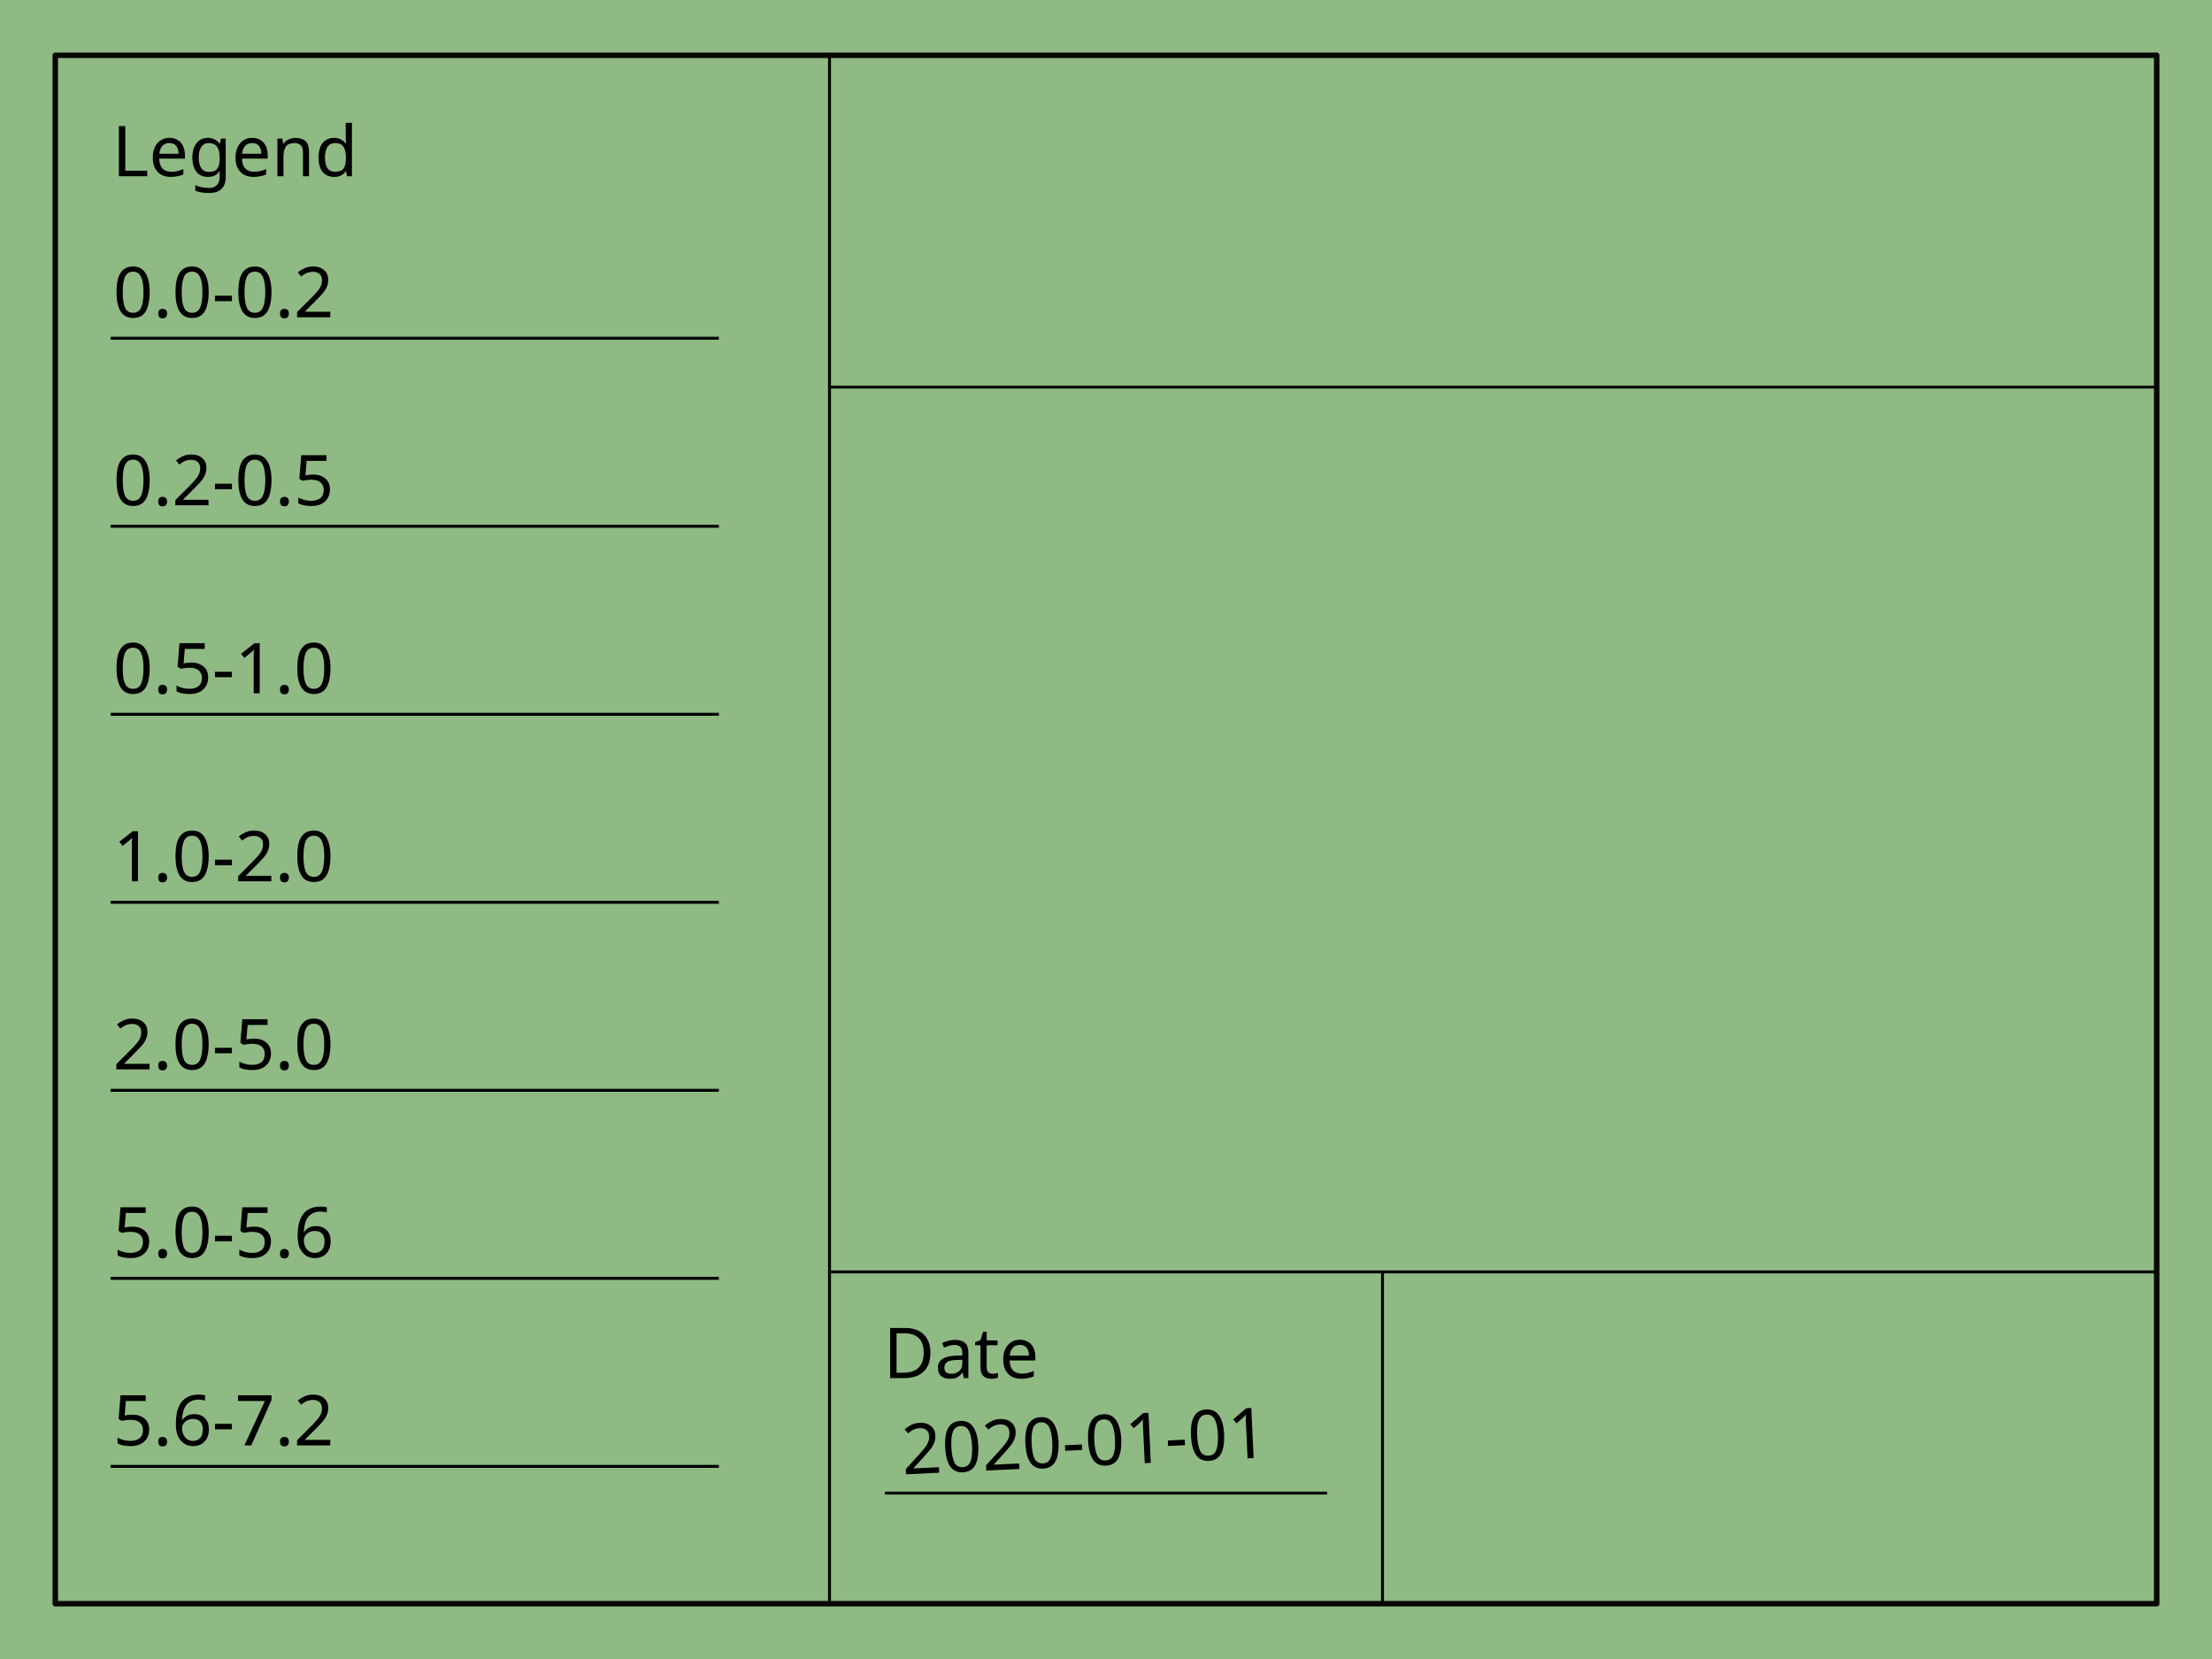
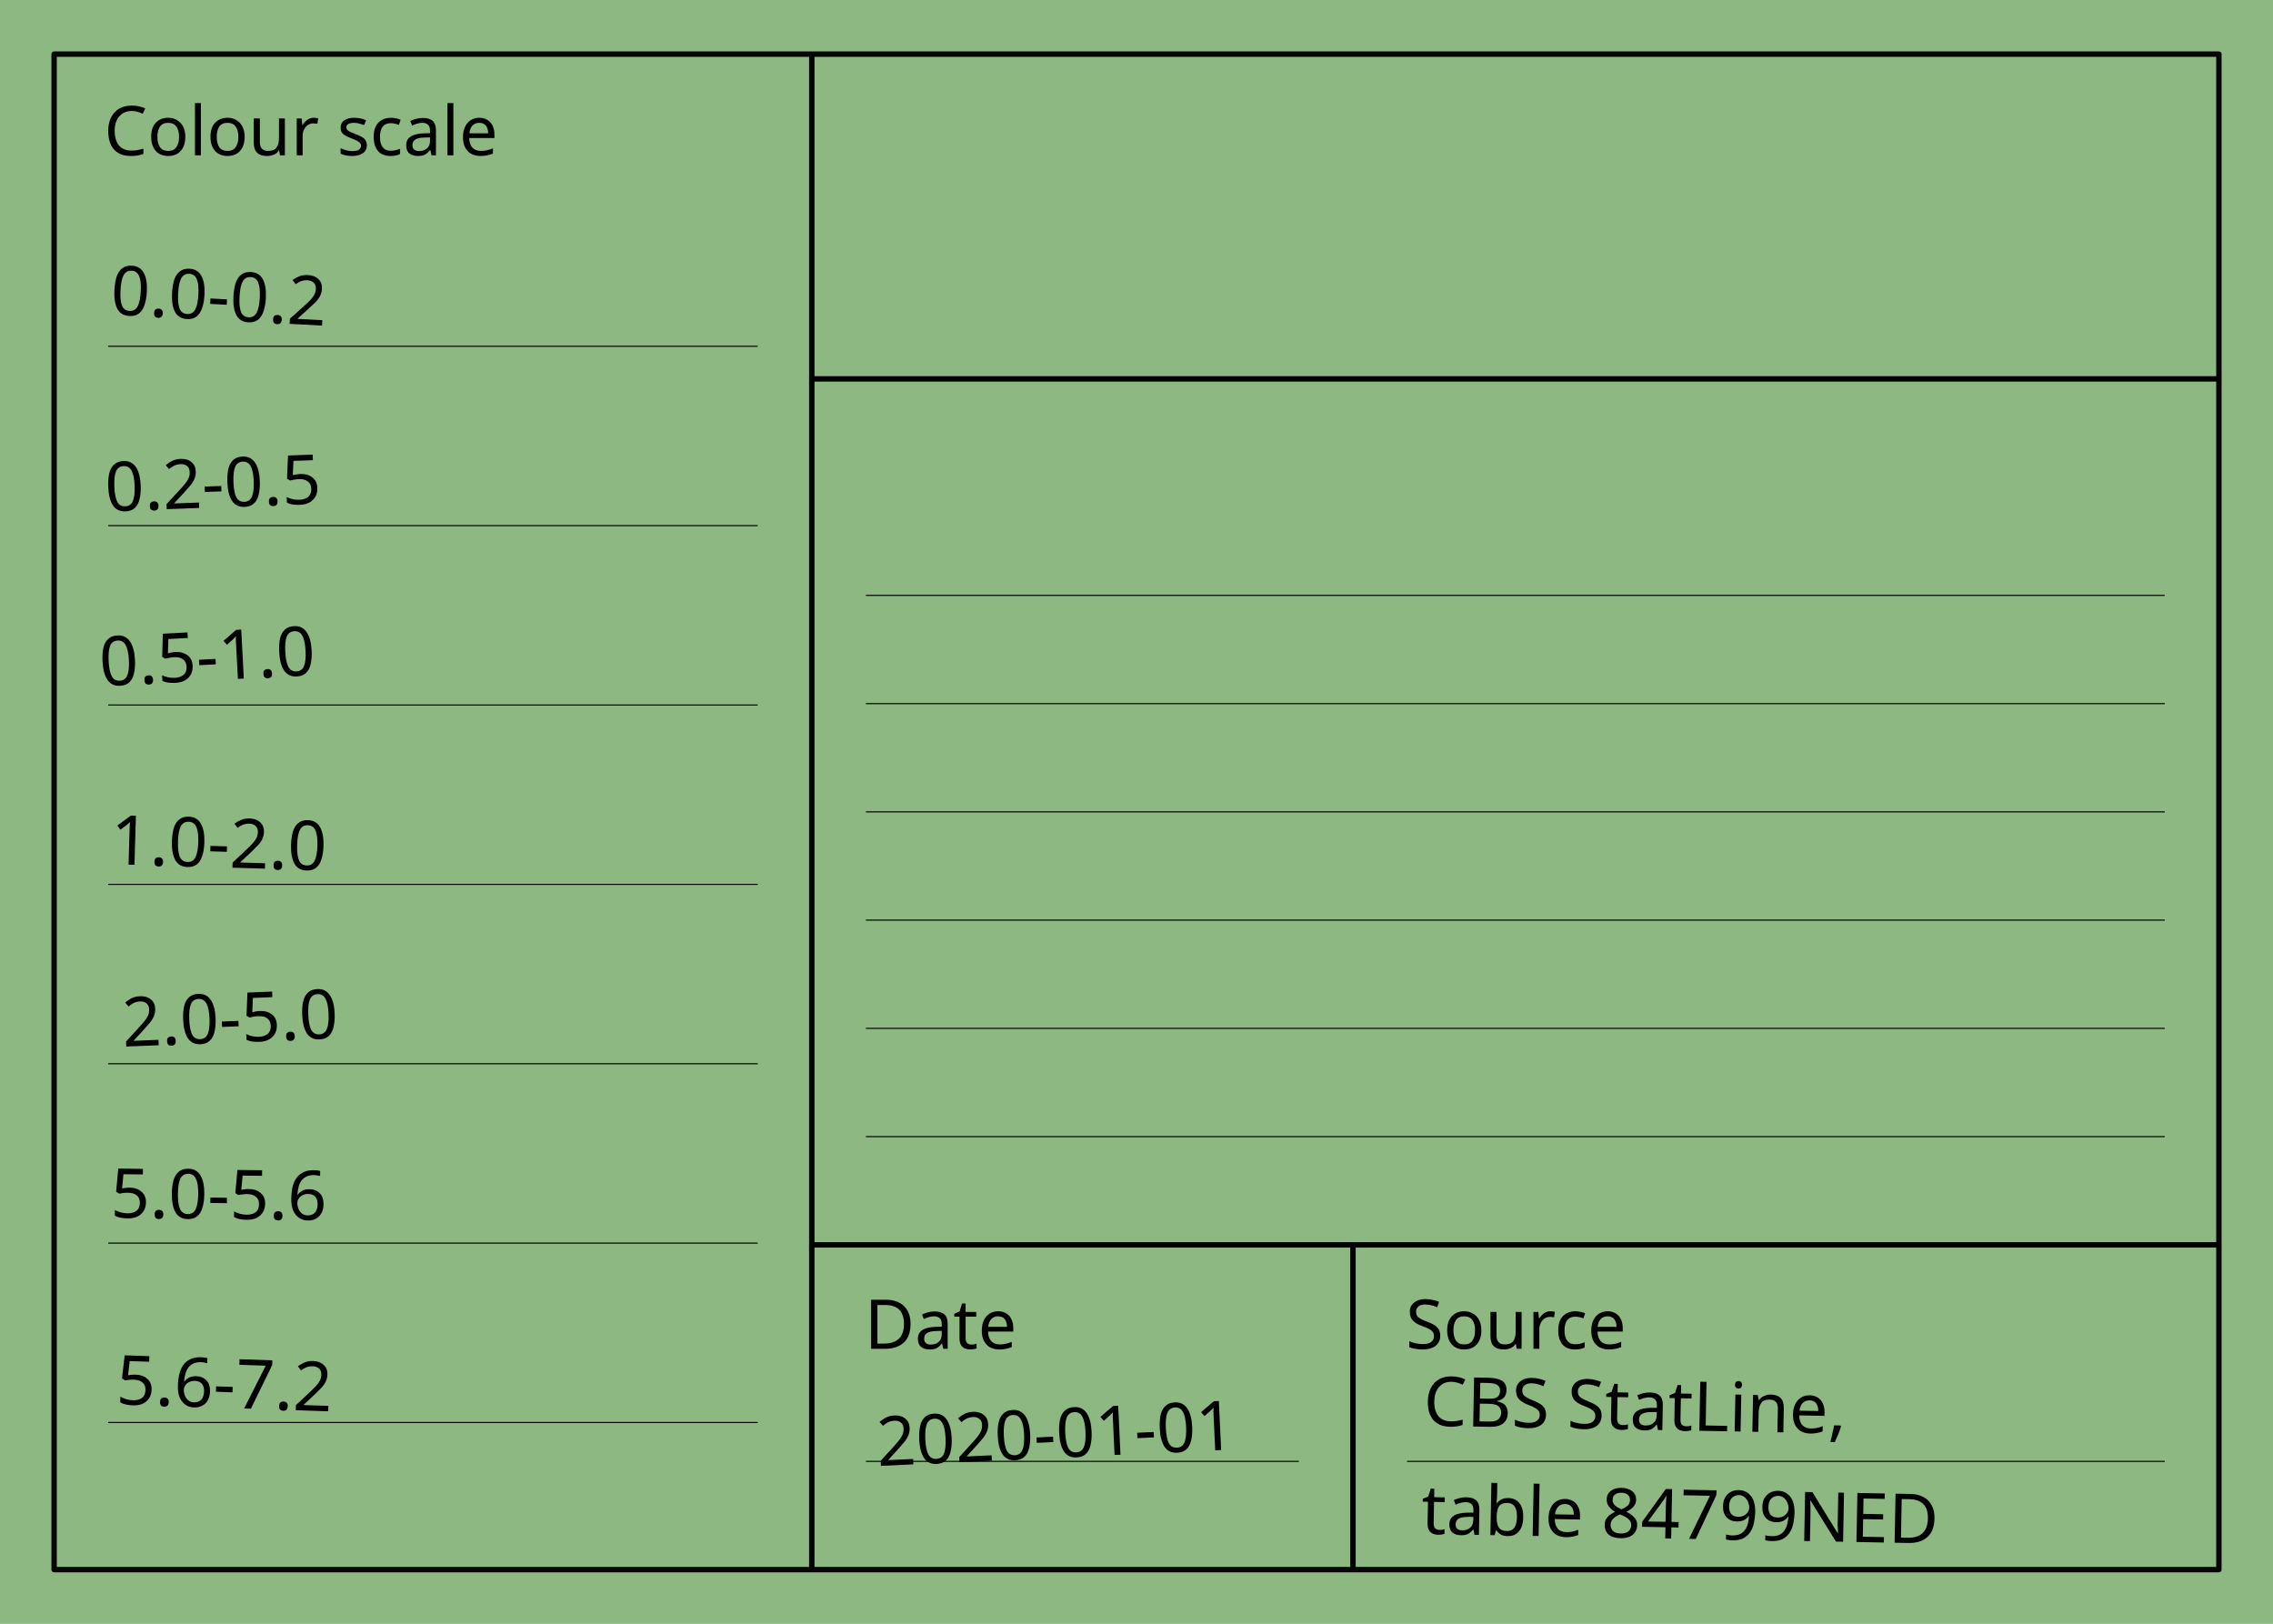
- <svg xmlns="http://www.w3.org/2000/svg" width="200mm" height="150mm" viewBox="0 0 200 150" version="1.1" id="svg8">
+ <svg xmlns="http://www.w3.org/2000/svg" width="210mm" height="150mm" viewBox="0 0 210 150" version="1.1" id="svg8">
  <defs id="defs2" />
+   <g id="layer3" style="display:inline">
+     <rect transform="translate(0,-147)" y="147" x="0" height="150" width="210" id="rect1154" style="opacity:0.96;fill:#b7c8b7;fill-opacity:1;stroke:none;stroke-width:0.5;stroke-linecap:butt;stroke-linejoin:round;stroke-miterlimit:4;stroke-dasharray:none;stroke-dashoffset:0;stroke-opacity:1" />
+     <rect style="opacity:0.96;fill:#8bb77f;fill-opacity:1;stroke:none;stroke-width:0.5;stroke-linecap:butt;stroke-linejoin:round;stroke-miterlimit:4;stroke-dasharray:none;stroke-dashoffset:0;stroke-opacity:1" id="rect4539" width="210" height="150" x="0" y="147" transform="translate(0,-147)" />
+   </g>
+   <g id="layer4" style="display:inline">
+     <g id="g1148" transform="translate(0,0.5750008)">
+       <rect y="115.85" x="-15" height="16.57" width="15" id="rect4541" style="opacity:0.96;fill:#5957df;fill-opacity:1;stroke:none;stroke-width:0.184;stroke-linecap:butt;stroke-linejoin:round;stroke-miterlimit:4;stroke-dasharray:none;stroke-dashoffset:0;stroke-opacity:1" />
+       <rect style="opacity:0.96;fill:#b47fb7;fill-opacity:1;stroke:none;stroke-width:0.184;stroke-linecap:butt;stroke-linejoin:round;stroke-miterlimit:4;stroke-dasharray:none;stroke-dashoffset:0;stroke-opacity:1" id="rect4543" width="15" height="16.57" x="-15" y="99.28" />
+       <rect y="82.71" x="-15" height="16.57" width="15" id="rect4545" style="opacity:0.96;fill:#d798bb;fill-opacity:1;stroke:none;stroke-width:0.184;stroke-linecap:butt;stroke-linejoin:round;stroke-miterlimit:4;stroke-dasharray:none;stroke-dashoffset:0;stroke-opacity:1" />
+       <rect style="opacity:0.96;fill:#ff9f88;fill-opacity:1;stroke:none;stroke-width:0.184;stroke-linecap:butt;stroke-linejoin:round;stroke-miterlimit:4;stroke-dasharray:none;stroke-dashoffset:0;stroke-opacity:1" id="rect4547" width="15" height="16.57" x="-15" y="66.14" />
+       <rect y="49.57" x="-15" height="16.57" width="15" id="rect4549" style="opacity:0.96;fill:#ffcf9a;fill-opacity:1;stroke:none;stroke-width:0.184;stroke-linecap:butt;stroke-linejoin:round;stroke-miterlimit:4;stroke-dasharray:none;stroke-dashoffset:0;stroke-opacity:1" />
+       <rect style="opacity:0.96;fill:#f7dc3f;fill-opacity:1;stroke:none;stroke-width:0.184;stroke-linecap:butt;stroke-linejoin:round;stroke-miterlimit:4;stroke-dasharray:none;stroke-dashoffset:0;stroke-opacity:1" id="rect4551" width="15" height="16.57" x="-15" y="33" />
+       <rect y="16.43" x="-15" height="16.57" width="15" id="rect4553" style="opacity:0.96;fill:#f0f58b;fill-opacity:1;stroke:none;stroke-width:0.184;stroke-linecap:butt;stroke-linejoin:round;stroke-miterlimit:4;stroke-dasharray:none;stroke-dashoffset:0;stroke-opacity:1" />
+     </g>
+   </g>
  <g id="layer1" transform="translate(0,-147)">
-     <rect style="opacity:0.96;fill:#8bb77f;fill-opacity:1;stroke:none;stroke-width:0.5;stroke-linecap:butt;stroke-linejoin:round;stroke-miterlimit:4;stroke-dasharray:none;stroke-dashoffset:0;stroke-opacity:1" id="rect4539" width="200" height="150" x="0" y="147" />
-     <rect style="opacity:0.96;fill:#5957df;fill-opacity:1;stroke:none;stroke-width:0.184;stroke-linecap:butt;stroke-linejoin:round;stroke-miterlimit:4;stroke-dasharray:none;stroke-dashoffset:0;stroke-opacity:1" id="rect4541" width="15" height="17" x="-15" y="265" />
-     <rect y="248" x="-15" height="17" width="15" id="rect4543" style="opacity:0.96;fill:#b47fb7;fill-opacity:1;stroke:none;stroke-width:0.184;stroke-linecap:butt;stroke-linejoin:round;stroke-miterlimit:4;stroke-dasharray:none;stroke-dashoffset:0;stroke-opacity:1" />
-     <rect style="opacity:0.96;fill:#d798bb;fill-opacity:1;stroke:none;stroke-width:0.184;stroke-linecap:butt;stroke-linejoin:round;stroke-miterlimit:4;stroke-dasharray:none;stroke-dashoffset:0;stroke-opacity:1" id="rect4545" width="15" height="17" x="-15" y="231" />
-     <rect y="214" x="-15" height="17" width="15" id="rect4547" style="opacity:0.96;fill:#ff9f88;fill-opacity:1;stroke:none;stroke-width:0.184;stroke-linecap:butt;stroke-linejoin:round;stroke-miterlimit:4;stroke-dasharray:none;stroke-dashoffset:0;stroke-opacity:1" />
-     <rect style="opacity:0.96;fill:#ffcf9a;fill-opacity:1;stroke:none;stroke-width:0.184;stroke-linecap:butt;stroke-linejoin:round;stroke-miterlimit:4;stroke-dasharray:none;stroke-dashoffset:0;stroke-opacity:1" id="rect4549" width="15" height="17" x="-15" y="197" />
-     <rect y="180" x="-15" height="17" width="15" id="rect4551" style="opacity:0.96;fill:#f7dc3f;fill-opacity:1;stroke:none;stroke-width:0.184;stroke-linecap:butt;stroke-linejoin:round;stroke-miterlimit:4;stroke-dasharray:none;stroke-dashoffset:0;stroke-opacity:1" />
-     <rect style="opacity:0.96;fill:#f0f58b;fill-opacity:1;stroke:none;stroke-width:0.184;stroke-linecap:butt;stroke-linejoin:round;stroke-miterlimit:4;stroke-dasharray:none;stroke-dashoffset:0;stroke-opacity:1" id="rect4553" width="15" height="17" x="-15" y="163" />
-     <rect style="opacity:0.96;fill:none;fill-opacity:1;stroke:#000000;stroke-width:0.5;stroke-linecap:butt;stroke-linejoin:round;stroke-miterlimit:4;stroke-dasharray:none;stroke-dashoffset:0;stroke-opacity:1" id="rect4555" width="190" height="140" x="5" y="152" />
-     <text xml:space="preserve" style="font-style:normal;font-variant:normal;font-weight:normal;font-stretch:normal;font-size:10.583px;line-height:1.25;font-family:'Tlwg Typo';-inkscape-font-specification:'Tlwg Typo';letter-spacing:0px;word-spacing:0px;fill:#000000;fill-opacity:1;stroke:none;stroke-width:0.265" x="10.223" y="175.686" id="text4559">
-       <tspan id="tspan4557" x="10.223" y="175.686" style="font-style:normal;font-variant:normal;font-weight:normal;font-stretch:normal;font-size:6.35px;font-family:'Tlwg Typo';-inkscape-font-specification:'Tlwg Typo';stroke-width:0.265">0.0-0.2</tspan>
+     <rect style="opacity:0.96;fill:none;fill-opacity:1;stroke:#000000;stroke-width:0.5;stroke-linecap:butt;stroke-linejoin:round;stroke-miterlimit:4;stroke-dasharray:none;stroke-dashoffset:0;stroke-opacity:1" id="rect4555" width="200" height="140" x="5" y="152" />
+     <path style="fill:none;stroke:#000000;stroke-width:0.1;stroke-linecap:butt;stroke-linejoin:miter;stroke-miterlimit:4;stroke-dasharray:none;stroke-opacity:1" d="M 10,178.987 H 70" id="path4561" />
+     <path id="path4567" d="M 10,195.557 H 70" style="fill:none;stroke:#000000;stroke-width:0.1;stroke-linecap:butt;stroke-linejoin:miter;stroke-miterlimit:4;stroke-dasharray:none;stroke-opacity:1" />
+     <path style="fill:none;stroke:#000000;stroke-width:0.1;stroke-linecap:butt;stroke-linejoin:miter;stroke-miterlimit:4;stroke-dasharray:none;stroke-opacity:1" d="M 10,212.127 H 70" id="path4573" />
+     <path id="path4596" d="M 10,228.697 H 70" style="fill:none;stroke:#000000;stroke-width:0.1;stroke-linecap:butt;stroke-linejoin:miter;stroke-miterlimit:4;stroke-dasharray:none;stroke-opacity:1" />
+     <path style="fill:none;stroke:#000000;stroke-width:0.1;stroke-linecap:butt;stroke-linejoin:miter;stroke-miterlimit:4;stroke-dasharray:none;stroke-opacity:1" d="M 10,245.267 H 70" id="path4602" />
+     <path id="path4608" d="M 10,261.837 H 70" style="fill:none;stroke:#000000;stroke-width:0.1;stroke-linecap:butt;stroke-linejoin:miter;stroke-miterlimit:4;stroke-dasharray:none;stroke-opacity:1" />
+     <path style="fill:none;stroke:#000000;stroke-width:0.1;stroke-linecap:butt;stroke-linejoin:miter;stroke-miterlimit:4;stroke-dasharray:none;stroke-opacity:1" d="M 10,278.407 H 70" id="path4614" />
+     <path style="fill:none;stroke:#000000;stroke-width:0.5;stroke-linecap:butt;stroke-linejoin:miter;stroke-miterlimit:4;stroke-dasharray:none;stroke-opacity:1" d="M 75,152 V 292" id="path4622" />
+     <path style="fill:none;stroke:#000000;stroke-width:0.5;stroke-linecap:butt;stroke-linejoin:miter;stroke-miterlimit:4;stroke-dasharray:none;stroke-opacity:1" d="M 75,182 H 205" id="path868" />
+     <path style="fill:none;stroke:#000000;stroke-width:0.5;stroke-linecap:butt;stroke-linejoin:miter;stroke-miterlimit:4;stroke-dasharray:none;stroke-opacity:1" d="M 75,262 H 205" id="path870" />
+     <path style="fill:none;stroke:#000000;stroke-width:0.5;stroke-linecap:butt;stroke-linejoin:miter;stroke-miterlimit:4;stroke-dasharray:none;stroke-opacity:1" d="m 125,262 v 30" id="path872" />
+     <path style="fill:none;stroke:#000000;stroke-width:0.1;stroke-linecap:butt;stroke-linejoin:miter;stroke-miterlimit:4;stroke-dasharray:none;stroke-opacity:1" d="M 80,282 H 120" id="path878" />
+     <path style="fill:none;stroke:#000000;stroke-width:0.1;stroke-linecap:butt;stroke-linejoin:miter;stroke-miterlimit:4;stroke-dasharray:none;stroke-opacity:1" d="M 80,202 H 200" id="path1041" />
+     <path id="path1043" d="M 80,212 H 200" style="fill:none;stroke:#000000;stroke-width:0.1;stroke-linecap:butt;stroke-linejoin:miter;stroke-miterlimit:4;stroke-dasharray:none;stroke-opacity:1" />
+     <path style="fill:none;stroke:#000000;stroke-width:0.1;stroke-linecap:butt;stroke-linejoin:miter;stroke-miterlimit:4;stroke-dasharray:none;stroke-opacity:1" d="M 80,222 H 200" id="path1045" />
+     <path id="path1047" d="M 80,232 H 200" style="fill:none;stroke:#000000;stroke-width:0.1;stroke-linecap:butt;stroke-linejoin:miter;stroke-miterlimit:4;stroke-dasharray:none;stroke-opacity:1" />
+     <path style="fill:none;stroke:#000000;stroke-width:0.1;stroke-linecap:butt;stroke-linejoin:miter;stroke-miterlimit:4;stroke-dasharray:none;stroke-opacity:1" d="M 80,242 H 200" id="path1049" />
+     <path id="path1051" d="M 80,252 H 200" style="fill:none;stroke:#000000;stroke-width:0.1;stroke-linecap:butt;stroke-linejoin:miter;stroke-miterlimit:4;stroke-dasharray:none;stroke-opacity:1" />
+     <path id="path1073" d="m 130,282 h 70" style="fill:none;stroke:#000000;stroke-width:0.1;stroke-linecap:butt;stroke-linejoin:miter;stroke-miterlimit:4;stroke-dasharray:none;stroke-opacity:1" />
+   </g>
+   <g id="layer2" style="display:inline">
+     <text xml:space="preserve" style="font-style:normal;font-variant:normal;font-weight:normal;font-stretch:normal;font-size:10.583px;line-height:1.25;font-family:'Tlwg Typo';-inkscape-font-specification:'Tlwg Typo';letter-spacing:0px;word-spacing:0px;fill:#000000;fill-opacity:1;stroke:none;stroke-width:0.265" x="11.669" y="28.454" id="text4559" transform="rotate(3.047012)">
+       <tspan id="tspan4557" x="11.669" y="28.454" style="font-style:normal;font-variant:normal;font-weight:normal;font-stretch:normal;font-size:6.35px;font-family:'Tlwg Typo';-inkscape-font-specification:'Tlwg Typo';stroke-width:0.265">0.0-0.2</tspan>
    </text>
-     <path style="fill:none;stroke:#000000;stroke-width:0.265px;stroke-linecap:butt;stroke-linejoin:miter;stroke-opacity:1" d="M 10,177.583 H 65" id="path4561" />
-     <text id="text4565" y="192.686" x="10.223" style="font-style:normal;font-variant:normal;font-weight:normal;font-stretch:normal;font-size:10.583px;line-height:1.25;font-family:'Tlwg Typo';-inkscape-font-specification:'Tlwg Typo';letter-spacing:0px;word-spacing:0px;fill:#000000;fill-opacity:1;stroke:none;stroke-width:0.265" xml:space="preserve">
-       <tspan style="font-style:normal;font-variant:normal;font-weight:normal;font-stretch:normal;font-size:6.35px;font-family:'Tlwg Typo';-inkscape-font-specification:'Tlwg Typo';stroke-width:0.265" y="192.686" x="10.223" id="tspan4563">0.2-0.5</tspan>
+     <text id="text4565" y="47.58" x="7.992" style="font-style:normal;font-variant:normal;font-weight:normal;font-stretch:normal;font-size:10.583px;line-height:1.25;font-family:'Tlwg Typo';-inkscape-font-specification:'Tlwg Typo';letter-spacing:0px;word-spacing:0px;fill:#000000;fill-opacity:1;stroke:none;stroke-width:0.265" xml:space="preserve" transform="rotate(-2.154897)">
+       <tspan style="font-style:normal;font-variant:normal;font-weight:normal;font-stretch:normal;font-size:6.35px;font-family:'Tlwg Typo';-inkscape-font-specification:'Tlwg Typo';stroke-width:0.265" y="47.58" x="7.992" id="tspan4563">0.2-0.5</tspan>
    </text>
-     <path id="path4567" d="M 10,194.583 H 65" style="fill:none;stroke:#000000;stroke-width:0.265px;stroke-linecap:butt;stroke-linejoin:miter;stroke-opacity:1" />
-     <text xml:space="preserve" style="font-style:normal;font-variant:normal;font-weight:normal;font-stretch:normal;font-size:10.583px;line-height:1.25;font-family:'Tlwg Typo';-inkscape-font-specification:'Tlwg Typo';letter-spacing:0px;word-spacing:0px;fill:#000000;fill-opacity:1;stroke:none;stroke-width:0.265" x="10.223" y="209.686" id="text4571">
-       <tspan id="tspan4569" x="10.223" y="209.686" style="font-style:normal;font-variant:normal;font-weight:normal;font-stretch:normal;font-size:6.35px;font-family:'Tlwg Typo';-inkscape-font-specification:'Tlwg Typo';stroke-width:0.265">0.5-1.0</tspan>
+     <text xml:space="preserve" style="font-style:normal;font-variant:normal;font-weight:normal;font-stretch:normal;font-size:10.583px;line-height:1.25;font-family:'Tlwg Typo';-inkscape-font-specification:'Tlwg Typo';letter-spacing:0px;word-spacing:0px;fill:#000000;fill-opacity:1;stroke:none;stroke-width:0.265" x="-1.811" y="210.582" id="text4571" transform="rotate(-3.019377,-2788.83,-73.5005)">
+       <tspan id="tspan4569" x="-1.811" y="210.582" style="font-style:normal;font-variant:normal;font-weight:normal;font-stretch:normal;font-size:6.35px;font-family:'Tlwg Typo';-inkscape-font-specification:'Tlwg Typo';stroke-width:0.265">0.5-1.0</tspan>
    </text>
-     <path style="fill:none;stroke:#000000;stroke-width:0.265px;stroke-linecap:butt;stroke-linejoin:miter;stroke-opacity:1" d="M 10,211.583 H 65" id="path4573" />
-     <text id="text4594" y="226.686" x="10.223" style="font-style:normal;font-variant:normal;font-weight:normal;font-stretch:normal;font-size:10.583px;line-height:1.25;font-family:'Tlwg Typo';-inkscape-font-specification:'Tlwg Typo';letter-spacing:0px;word-spacing:0px;fill:#000000;fill-opacity:1;stroke:none;stroke-width:0.265" xml:space="preserve">
-       <tspan style="font-style:normal;font-variant:normal;font-weight:normal;font-stretch:normal;font-size:6.35px;font-family:'Tlwg Typo';-inkscape-font-specification:'Tlwg Typo';stroke-width:0.265" y="226.686" x="10.223" id="tspan4592">1.0-2.0</tspan>
+     <text id="text4594" y="79.49" x="12.51" style="font-style:normal;font-variant:normal;font-weight:normal;font-stretch:normal;font-size:10.583px;line-height:1.25;font-family:'Tlwg Typo';-inkscape-font-specification:'Tlwg Typo';letter-spacing:0px;word-spacing:0px;fill:#000000;fill-opacity:1;stroke:none;stroke-width:0.265" xml:space="preserve" transform="rotate(1.681265)">
+       <tspan style="font-style:normal;font-variant:normal;font-weight:normal;font-stretch:normal;font-size:6.35px;font-family:'Tlwg Typo';-inkscape-font-specification:'Tlwg Typo';stroke-width:0.265" y="79.49" x="12.51" id="tspan4592">1.0-2.0</tspan>
    </text>
-     <path id="path4596" d="M 10,228.583 H 65" style="fill:none;stroke:#000000;stroke-width:0.265px;stroke-linecap:butt;stroke-linejoin:miter;stroke-opacity:1" />
-     <text xml:space="preserve" style="font-style:normal;font-variant:normal;font-weight:normal;font-stretch:normal;font-size:10.583px;line-height:1.25;font-family:'Tlwg Typo';-inkscape-font-specification:'Tlwg Typo';letter-spacing:0px;word-spacing:0px;fill:#000000;fill-opacity:1;stroke:none;stroke-width:0.265" x="10.223" y="243.686" id="text4600">
-       <tspan id="tspan4598" x="10.223" y="243.686" style="font-style:normal;font-variant:normal;font-weight:normal;font-stretch:normal;font-size:6.35px;font-family:'Tlwg Typo';-inkscape-font-specification:'Tlwg Typo';stroke-width:0.265">2.0-5.0</tspan>
+     <text xml:space="preserve" style="font-style:normal;font-variant:normal;font-weight:normal;font-stretch:normal;font-size:10.583px;line-height:1.25;font-family:'Tlwg Typo';-inkscape-font-specification:'Tlwg Typo';letter-spacing:0px;word-spacing:0px;fill:#000000;fill-opacity:1;stroke:none;stroke-width:0.265" x="7.461" y="97.069" id="text4600" transform="rotate(-2.310943)">
+       <tspan id="tspan4598" x="7.461" y="97.069" style="font-style:normal;font-variant:normal;font-weight:normal;font-stretch:normal;font-size:6.35px;font-family:'Tlwg Typo';-inkscape-font-specification:'Tlwg Typo';stroke-width:0.265">2.0-5.0</tspan>
    </text>
-     <path style="fill:none;stroke:#000000;stroke-width:0.265px;stroke-linecap:butt;stroke-linejoin:miter;stroke-opacity:1" d="M 10,245.583 H 65" id="path4602" />
-     <text id="text4606" y="260.686" x="10.223" style="font-style:normal;font-variant:normal;font-weight:normal;font-stretch:normal;font-size:10.583px;line-height:1.25;font-family:'Tlwg Typo';-inkscape-font-specification:'Tlwg Typo';letter-spacing:0px;word-spacing:0px;fill:#000000;fill-opacity:1;stroke:none;stroke-width:0.265" xml:space="preserve">
-       <tspan style="font-style:normal;font-variant:normal;font-weight:normal;font-stretch:normal;font-size:6.35px;font-family:'Tlwg Typo';-inkscape-font-specification:'Tlwg Typo';stroke-width:0.265" y="260.686" x="10.223" id="tspan4604">5.0-5.6</tspan>
+     <text id="text4606" y="112.35" x="11.492" style="font-style:normal;font-variant:normal;font-weight:normal;font-stretch:normal;font-size:10.583px;line-height:1.25;font-family:'Tlwg Typo';-inkscape-font-specification:'Tlwg Typo';letter-spacing:0px;word-spacing:0px;fill:#000000;fill-opacity:1;stroke:none;stroke-width:0.265" xml:space="preserve" transform="rotate(0.6576745)">
+       <tspan style="font-style:normal;font-variant:normal;font-weight:normal;font-stretch:normal;font-size:6.35px;font-family:'Tlwg Typo';-inkscape-font-specification:'Tlwg Typo';stroke-width:0.265" y="112.35" x="11.492" id="tspan4604">5.0-5.6</tspan>
    </text>
-     <path id="path4608" d="M 10,262.583 H 65" style="fill:none;stroke:#000000;stroke-width:0.265px;stroke-linecap:butt;stroke-linejoin:miter;stroke-opacity:1" />
-     <text xml:space="preserve" style="font-style:normal;font-variant:normal;font-weight:normal;font-stretch:normal;font-size:10.583px;line-height:1.25;font-family:'Tlwg Typo';-inkscape-font-specification:'Tlwg Typo';letter-spacing:0px;word-spacing:0px;fill:#000000;fill-opacity:1;stroke:none;stroke-width:0.265" x="10.223" y="277.686" id="text4612">
-       <tspan id="tspan4610" x="10.223" y="277.686" style="font-style:normal;font-variant:normal;font-weight:normal;font-stretch:normal;font-size:6.35px;font-family:'Tlwg Typo';-inkscape-font-specification:'Tlwg Typo';stroke-width:0.265">5.6-7.2</tspan>
+     <text xml:space="preserve" style="font-style:normal;font-variant:normal;font-weight:normal;font-stretch:normal;font-size:10.583px;line-height:1.25;font-family:'Tlwg Typo';-inkscape-font-specification:'Tlwg Typo';letter-spacing:0px;word-spacing:0px;fill:#000000;fill-opacity:1;stroke:none;stroke-width:0.265" x="15.08" y="129.271" id="text4612" transform="rotate(1.940217)">
+       <tspan id="tspan4610" x="15.08" y="129.271" style="font-style:normal;font-variant:normal;font-weight:normal;font-stretch:normal;font-size:6.35px;font-family:'Tlwg Typo';-inkscape-font-specification:'Tlwg Typo';stroke-width:0.265">5.6-7.2</tspan>
    </text>
-     <path style="fill:none;stroke:#000000;stroke-width:0.265px;stroke-linecap:butt;stroke-linejoin:miter;stroke-opacity:1" d="M 10,279.583 H 65" id="path4614" />
-     <path style="fill:none;stroke:#000000;stroke-width:0.265px;stroke-linecap:butt;stroke-linejoin:miter;stroke-opacity:1" d="m 75,152 0,140" id="path4622" />
-     <flowRoot xml:space="preserve" id="flowRoot4624" style="font-style:normal;font-weight:normal;font-size:24px;line-height:1.25;font-family:sans-serif;letter-spacing:0px;word-spacing:0px;fill:#000000;fill-opacity:1;stroke:none" transform="matrix(0.2645833,0,0,0.2645833,0,145.9417)">
+     <text xml:space="preserve" style="font-style:normal;font-variant:normal;font-weight:normal;font-stretch:normal;font-size:6.35px;line-height:1.25;font-family:'Universalis ADF Std';-inkscape-font-specification:'Universalis ADF Std';letter-spacing:0px;word-spacing:0px;fill:#000000;fill-opacity:1;stroke:none;stroke-width:0.265" x="9.611" y="14.347" id="text4666">
+       <tspan x="9.611" y="14.347" style="font-style:normal;font-variant:normal;font-weight:normal;font-stretch:normal;font-family:'Universalis ADF Std';-inkscape-font-specification:'Universalis ADF Std';stroke-width:0.265" id="tspan1150">Colour scale</tspan>
+     </text>
+     <flowRoot xml:space="preserve" id="flowRoot4624" style="font-style:normal;font-weight:normal;font-size:24px;line-height:1.25;font-family:sans-serif;letter-spacing:0px;word-spacing:0px;fill:#000000;fill-opacity:1;stroke:none" transform="matrix(0.2645833,0,0,0.2645833,0,-1.587507)">
      <flowRegion id="flowRegion4626">
        <rect id="rect4628" width="415.748" height="491.339" x="302.362" y="37.795" />
      </flowRegion>
      <flowPara id="flowPara4644" style="font-style:normal;font-variant:normal;font-weight:normal;font-stretch:normal;font-size:42.667px;font-family:'Universalis ADF Std';-inkscape-font-specification:'Universalis ADF Std'">Rotterdam</flowPara>
-       <flowPara style="font-style:normal;font-variant:normal;font-weight:normal;font-stretch:normal;font-size:24px;font-family:'Universalis ADF Std';-inkscape-font-specification:'Universalis ADF Std'" id="flowPara4662">Districts in the municipality of Rotterdam</flowPara>
-       <flowPara id="flowPara4640" />
-       <flowPara id="flowPara4658" />
-       <flowPara id="flowPara4642" style="font-style:normal;font-variant:normal;font-weight:normal;font-stretch:normal;font-family:'Universalis ADF Std';-inkscape-font-specification:'Universalis ADF Std'">Statistic:</flowPara>
-       <flowPara id="flowPara4648" style="font-style:normal;font-variant:normal;font-weight:normal;font-stretch:normal;font-size:21.333px;font-family:'Special Elite';-inkscape-font-specification:'Special Elite';fill:#000000">Number of business locations per square kilometre.</flowPara>
-       <flowPara id="flowPara4650" style="font-style:normal;font-variant:normal;font-weight:normal;font-stretch:normal;font-family:'Special Elite';-inkscape-font-specification:'Special Elite';fill:#4d4d4d" />
-       <flowPara id="flowPara4654" style="font-style:normal;font-variant:normal;font-weight:normal;font-stretch:normal;font-family:'Tlwg Typo';-inkscape-font-specification:'Tlwg Typo'" />
+       <flowPara id="flowPara4654" style="font-style:normal;font-variant:normal;font-weight:normal;font-stretch:normal;font-size:24px;font-family:'Universalis ADF Std';-inkscape-font-specification:'Universalis ADF Std';fill:#000000">Districts in the municipality of Rotterdam</flowPara>
    </flowRoot>
-     <text xml:space="preserve" style="font-style:normal;font-variant:normal;font-weight:normal;font-stretch:normal;font-size:6.35px;line-height:1.25;font-family:'Universalis ADF Std';-inkscape-font-specification:'Universalis ADF Std';letter-spacing:0px;word-spacing:0px;fill:#000000;fill-opacity:1;stroke:none;stroke-width:0.265" x="10.14" y="162.934" id="text4666">
-       <tspan id="tspan4664" x="10.14" y="162.934" style="font-style:normal;font-variant:normal;font-weight:normal;font-stretch:normal;font-family:'Universalis ADF Std';-inkscape-font-specification:'Universalis ADF Std';stroke-width:0.265">Legend</tspan>
-     </text>
-     <text xml:space="preserve" style="font-style:normal;font-weight:normal;font-size:6.35px;line-height:1.25;font-family:sans-serif;letter-spacing:0px;word-spacing:0px;fill:#000000;fill-opacity:1;stroke:none;stroke-width:0.265" x="20" y="245.175" id="text4670">
-       <tspan id="tspan4668" x="20" y="245.175" style="stroke-width:0.265"> </tspan>
-     </text>
-     <path style="fill:none;stroke:#000000;stroke-width:0.265px;stroke-linecap:butt;stroke-linejoin:miter;stroke-opacity:1" d="m 75,182 c 120,0 120,0 120,0" id="path868" />
-     <path style="fill:none;stroke:#000000;stroke-width:0.265px;stroke-linecap:butt;stroke-linejoin:miter;stroke-opacity:1" d="M 75,262 H 195" id="path870" />
-     <path style="fill:none;stroke:#000000;stroke-width:0.265px;stroke-linecap:butt;stroke-linejoin:miter;stroke-opacity:1" d="m 125,262 v 30" id="path872" />
-     <text id="text876" y="271.602" x="79.876" style="font-style:normal;font-variant:normal;font-weight:normal;font-stretch:normal;font-size:6.35px;line-height:1.25;font-family:'Universalis ADF Std';-inkscape-font-specification:'Universalis ADF Std';letter-spacing:0px;word-spacing:0px;fill:#000000;fill-opacity:1;stroke:none;stroke-width:0.265" xml:space="preserve">
+     <flowRoot transform="matrix(0.2645833,0,0,0.2645833,0,29.51989)" style="font-style:normal;font-weight:normal;font-size:24px;line-height:1.25;font-family:sans-serif;letter-spacing:0px;word-spacing:0px;fill:#000000;fill-opacity:1;stroke:none" id="flowRoot997" xml:space="preserve">
+       <flowRegion id="flowRegion979">
+         <rect y="37.795" x="302.362" height="491.339" width="415.748" id="rect977" />
+       </flowRegion>
+       <flowPara style="font-style:normal;font-variant:normal;font-weight:normal;font-stretch:normal;font-family:'Universalis ADF Std';-inkscape-font-specification:'Universalis ADF Std'" id="flowPara989">Statistic shown:</flowPara>
+       <flowPara style="font-style:normal;font-variant:normal;font-weight:normal;font-stretch:normal;font-size:21.333px;font-family:'Special Elite';-inkscape-font-specification:'Special Elite';fill:#000000" id="flowPara991" />
+       <flowPara style="font-style:normal;font-variant:normal;font-weight:normal;font-stretch:normal;font-family:'Special Elite';-inkscape-font-specification:'Special Elite';fill:#4d4d4d" id="flowPara993" />
+       <flowPara style="font-style:normal;font-variant:normal;font-weight:normal;font-stretch:normal;font-family:'Tlwg Typo';-inkscape-font-specification:'Tlwg Typo'" id="flowPara995" />
+     </flowRoot>
+     <flowRoot xml:space="preserve" id="flowRoot1065" style="font-style:normal;font-weight:normal;font-size:24px;line-height:37.795px;font-family:sans-serif;letter-spacing:0px;word-spacing:0px;fill:#000000;fill-opacity:1;stroke:none" transform="matrix(0.2645713,-0.00252759,0.00252759,0.2645713,-0.3784987,38.00375)">
+       <flowRegion id="flowRegion1055" style="line-height:37.795px">
+         <rect id="rect1053" width="415.748" height="491.339" x="302.362" y="37.795" style="line-height:37.795px" />
+       </flowRegion>
+       <flowPara id="flowPara1059" style="font-style:normal;font-variant:normal;font-weight:normal;font-stretch:normal;font-size:24px;line-height:37.795px;font-family:'Tlwg Typo';-inkscape-font-specification:'Tlwg Typo';fill:#000000">Number of business locations per square kilometre.</flowPara>
+       <flowPara id="flowPara1061" style="font-style:normal;font-variant:normal;font-weight:normal;font-stretch:normal;font-size:24px;line-height:37.795px;font-family:'Tlwg Typo';-inkscape-font-specification:'Tlwg Typo';fill:#4d4d4d" />
+       <flowPara id="flowPara1063" style="font-style:normal;font-variant:normal;font-weight:normal;font-stretch:normal;font-size:24px;line-height:37.795px;font-family:'Tlwg Typo';-inkscape-font-specification:'Tlwg Typo'" />
+     </flowRoot>
+     <text transform="translate(0,-147)" id="text876" y="271.602" x="79.876" style="font-style:normal;font-variant:normal;font-weight:normal;font-stretch:normal;font-size:6.35px;line-height:1.25;font-family:'Universalis ADF Std';-inkscape-font-specification:'Universalis ADF Std';letter-spacing:0px;word-spacing:0px;fill:#000000;fill-opacity:1;stroke:none;stroke-width:0.265" xml:space="preserve">
      <tspan style="font-style:normal;font-variant:normal;font-weight:normal;font-stretch:normal;font-family:'Universalis ADF Std';-inkscape-font-specification:'Universalis ADF Std';stroke-width:0.265" y="271.602" x="79.876" id="tspan874">Date</tspan>
    </text>
-     <path style="fill:none;stroke:#000000;stroke-width:0.265px;stroke-linecap:butt;stroke-linejoin:miter;stroke-opacity:1" d="M 80,282 H 120" id="path878" />
-     <text xml:space="preserve" style="font-style:normal;font-variant:normal;font-weight:normal;font-stretch:normal;font-size:6.35px;line-height:1.25;font-family:'Tlwg Typo';-inkscape-font-specification:'Tlwg Typo';letter-spacing:0px;word-spacing:0px;fill:#000000;fill-opacity:1;stroke:none;stroke-width:0.265" x="68.469" y="283.811" id="text882" transform="rotate(-2.671237)">
-       <tspan id="tspan880" x="68.469" y="283.811" style="font-style:normal;font-variant:normal;font-weight:normal;font-stretch:normal;font-family:'Tlwg Typo';-inkscape-font-specification:'Tlwg Typo';stroke-width:0.265">2020-01-01</tspan>
+     <text xml:space="preserve" style="font-style:normal;font-variant:normal;font-weight:normal;font-stretch:normal;font-size:6.35px;line-height:1.25;font-family:'Tlwg Typo';-inkscape-font-specification:'Tlwg Typo';letter-spacing:0px;word-spacing:0px;fill:#000000;fill-opacity:1;stroke:none;stroke-width:0.265" x="74.693" y="139.06" id="text882" transform="rotate(-2.671237)">
+       <tspan id="tspan880" x="74.693" y="139.06" style="font-style:normal;font-variant:normal;font-weight:normal;font-stretch:normal;font-size:6.35px;font-family:'Tlwg Typo';-inkscape-font-specification:'Tlwg Typo';stroke-width:0.265">2020-01-01</tspan>
+     </text>
+     <text transform="translate(0,-147)" xml:space="preserve" style="font-style:normal;font-variant:normal;font-weight:normal;font-stretch:normal;font-size:6.35px;line-height:1.25;font-family:'Universalis ADF Std';-inkscape-font-specification:'Universalis ADF Std';letter-spacing:0px;word-spacing:0px;fill:#000000;fill-opacity:1;stroke:none;stroke-width:0.265" x="129.876" y="271.602" id="text1071">
+       <tspan id="tspan1069" x="129.876" y="271.602" style="font-style:normal;font-variant:normal;font-weight:normal;font-stretch:normal;font-family:'Universalis ADF Std';-inkscape-font-specification:'Universalis ADF Std';stroke-width:0.265">Source</tspan>
+     </text>
+     <text transform="rotate(1.080205,7796.881,-73.49782)" id="text1077" y="276.164" x="136.713" style="font-style:normal;font-variant:normal;font-weight:normal;font-stretch:normal;font-size:6.35px;line-height:1.25;font-family:'Tlwg Typo';-inkscape-font-specification:'Tlwg Typo';letter-spacing:0px;word-spacing:0px;fill:#000000;fill-opacity:1;stroke:none;stroke-width:0.265" xml:space="preserve">
+       <tspan style="font-style:normal;font-variant:normal;font-weight:normal;font-stretch:normal;font-size:6.35px;line-height:10px;font-family:'Tlwg Typo';-inkscape-font-specification:'Tlwg Typo';stroke-width:0.265" y="276.164" x="136.713" id="tspan1075">CBS StatLine, </tspan>
+       <tspan style="font-style:normal;font-variant:normal;font-weight:normal;font-stretch:normal;font-size:6.35px;line-height:10px;font-family:'Tlwg Typo';-inkscape-font-specification:'Tlwg Typo';stroke-width:0.265" y="286.164" x="136.713" id="tspan1079">table 84799NED</tspan>
    </text>
  </g>
</svg>
